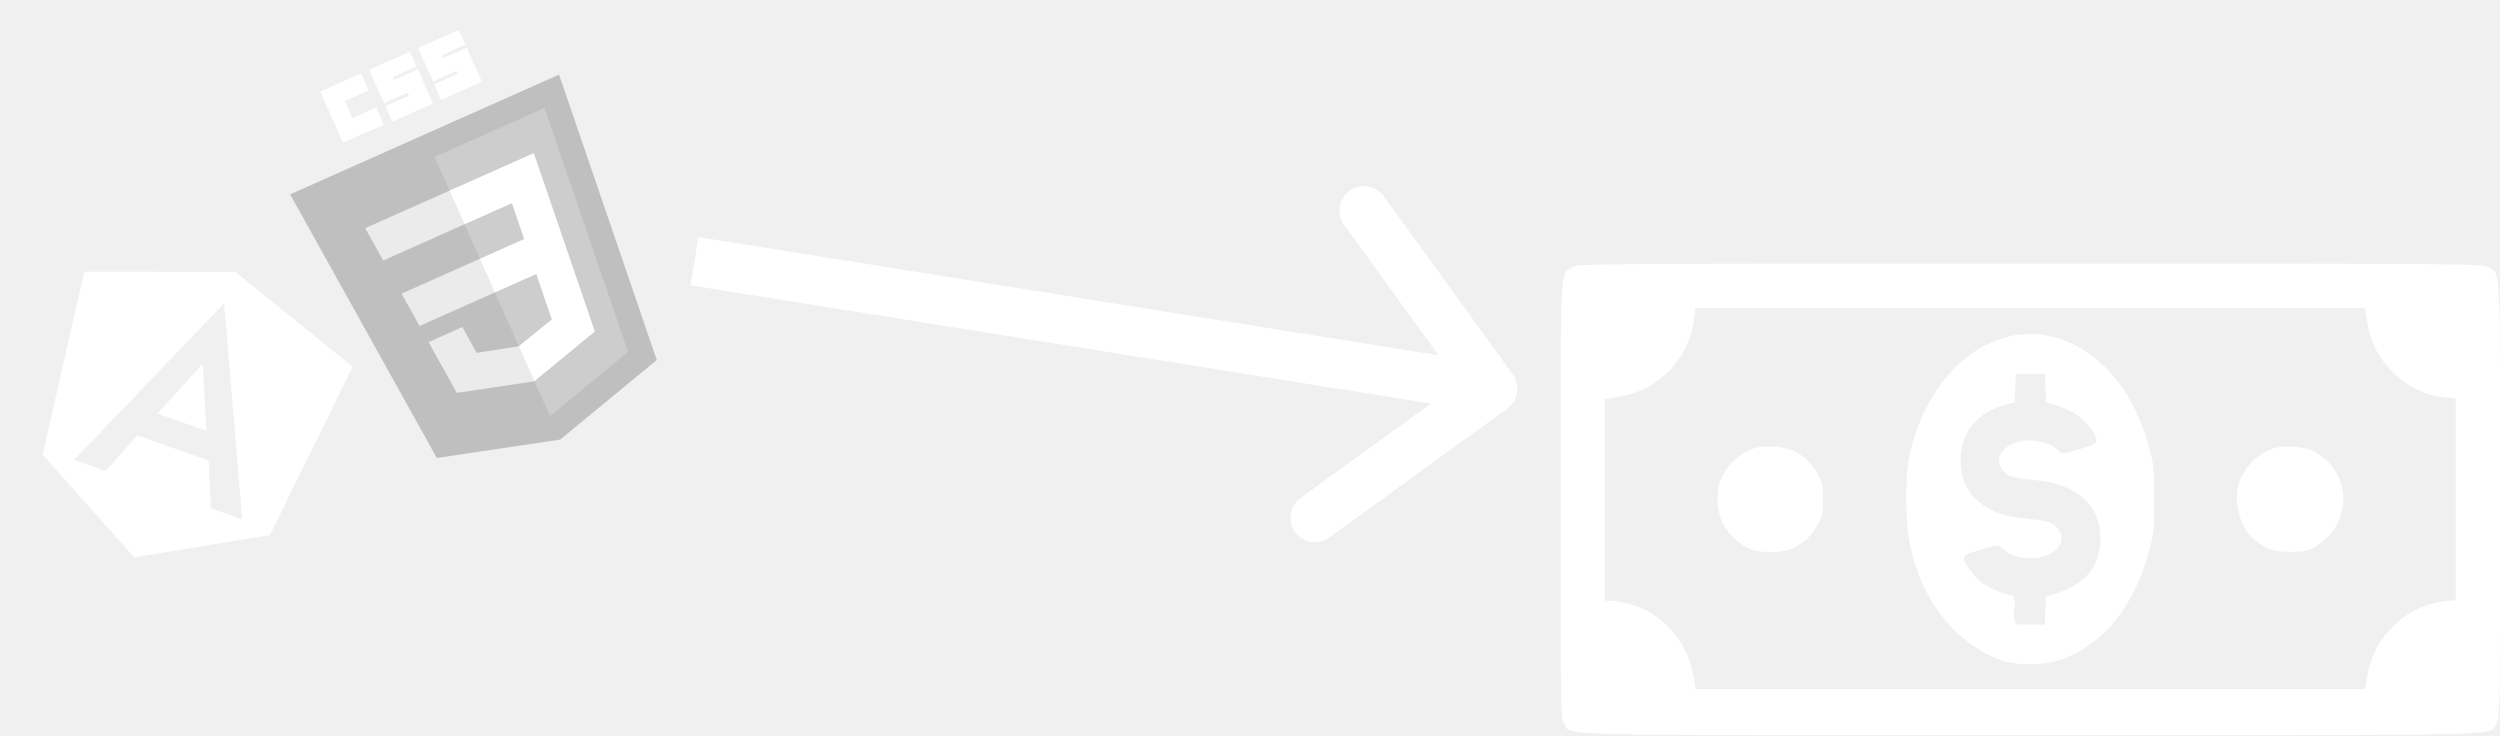
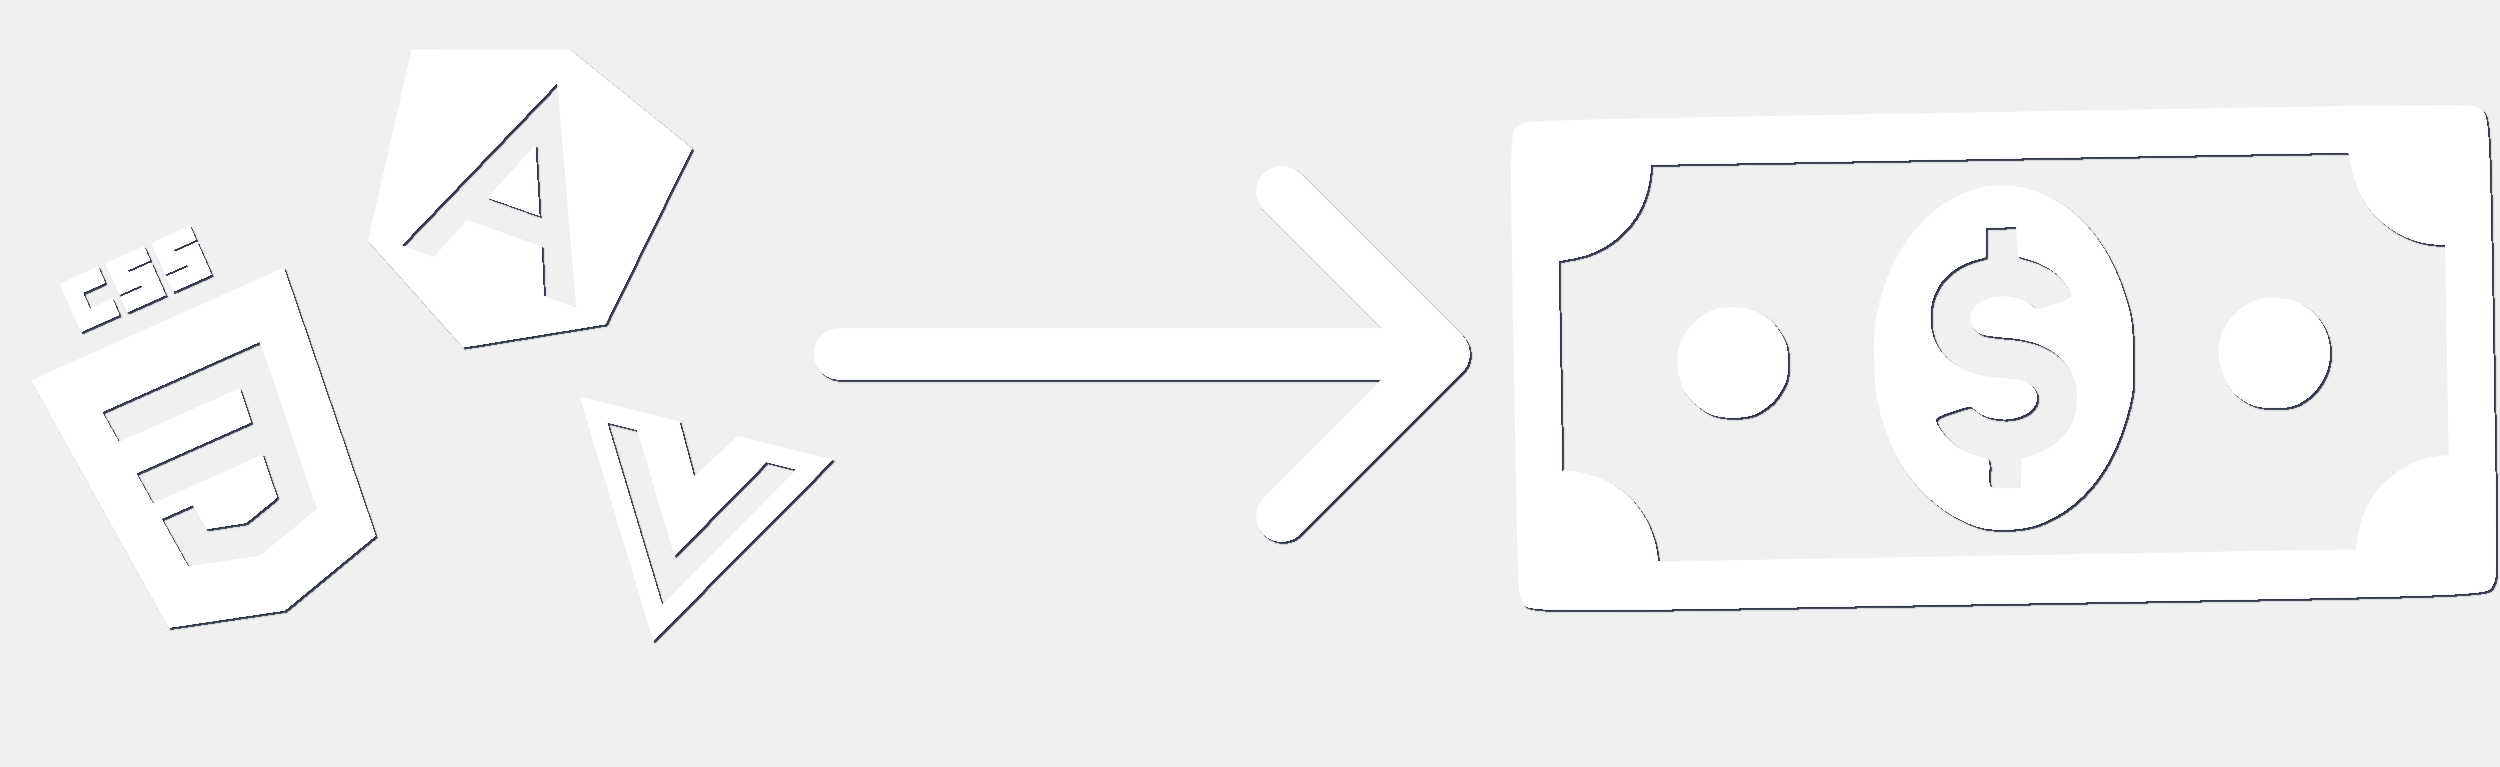
- <svg xmlns="http://www.w3.org/2000/svg" width="2608" height="767" viewBox="0 0 2608 767" fill="none">
-   <path d="M583.21 77.827L685.138 375.549L584.428 458.555L455.691 477.759L302.651 202.74L583.21 77.827Z" fill="#BFBFBF" />
-   <path d="M655.138 367.058L568.037 112.641L453.356 163.7L573.76 434.131L655.138 367.058Z" fill="white" fill-opacity="0.22" />
-   <path d="M418.9 306.313L437.686 340.036L516.285 305.041L500.647 269.918L418.9 306.313Z" fill="#EBEBEB" />
-   <path d="M468.995 198.825L468.873 198.879L380.923 238.037L399.754 271.74L484.633 233.95L468.995 198.825Z" fill="#EBEBEB" />
-   <path d="M557.531 397.682L541.261 361.139L541.125 361.248L497.306 368.101L482.333 341.202L463.325 349.664L447.075 356.899L476.55 409.858L557.39 397.799L557.531 397.682Z" fill="#EBEBEB" />
-   <path d="M334.028 95.516L376.568 76.576L384.488 94.366L359.738 105.385L367.658 123.175L392.409 112.156L400.33 129.946L357.79 148.886L334.028 95.516Z" fill="white" />
-   <path d="M385.076 72.788L427.616 53.848L434.503 69.318L409.753 80.337L411.13 83.431L435.881 72.412L451.722 107.992L409.182 126.932L401.95 110.689L426.701 99.669L425.323 96.575L400.573 107.595L385.076 72.788Z" fill="white" />
-   <path d="M436.124 50.06L478.664 31.119L485.551 46.589L460.801 57.609L462.178 60.703L486.929 49.683L502.77 85.263L460.23 104.203L452.998 87.96L477.749 76.94L476.371 73.847L451.621 84.866L436.124 50.06Z" fill="white" />
-   <path d="M559.414 285.839L575.618 333.207L541.153 361.222L557.422 397.764L620.541 345.749L618.427 339.58L585.511 243.435L582.168 233.621L556.857 159.706L468.873 198.879L484.511 234.003L534.003 211.968L546.821 249.359L500.525 269.971L516.163 305.095L559.414 285.839Z" fill="white" />
-   <path d="M164.189 431.402L215.521 449.58L211.414 379.61L164.189 431.402ZM245.423 283.57L87.93 283.449L44.463 474.275L139.982 581.327L281.584 558.244L367.895 382.59L245.423 283.57ZM252.685 541.802L219.946 530.208L217.69 480.491L143.185 454.108L110.143 491.325L77.337 479.708L233.773 316.47L252.685 541.802Z" fill="white" />
-   <path d="M1640.12 278.84C1627.25 286.72 1628.01 270.39 1628.01 521.34C1628.01 745.97 1628.01 748.66 1631.85 755C1639.73 767.88 1601.87 766.91 2118 766.91C2634.13 766.91 2596.27 767.87 2604.15 755C2607.99 748.66 2607.99 745.97 2607.99 521.34C2607.99 270.39 2608.76 286.72 2595.88 278.84C2589.73 275 2582.43 275 2117.99 275C1653.57 275 1646.27 275 1640.12 278.84ZM2469.07 334.18C2472.14 352.82 2477.91 366.85 2488.48 379.72C2504.43 399.7 2526.72 412.19 2550.54 414.69L2561.88 415.84V520.95V626.06L2550.54 627.21C2526.71 629.71 2504.42 642.2 2488.48 662.18C2478.29 674.86 2472.15 688.7 2469.26 706.76L2467.15 718.87H2117.82H1768.68L1767.33 708.88C1763.1 678.52 1745.04 652 1718.91 637.59C1708.15 631.83 1689.9 626.64 1680.48 626.64H1674.14V521.34V416.23L1689.13 413.73C1730.64 407.2 1762.15 374.34 1767.34 332.26L1768.69 321.5H2117.83H2467.17L2469.07 334.18Z" fill="white" />
-   <path d="M2097.83 350.32C2092.64 351.28 2080.92 355.51 2071.89 359.93C2041.53 374.53 2014.05 407.78 2000.22 446.78C1990.42 474.83 1988.5 486.56 1988.69 521.91C1988.69 556.31 1991.57 572.64 2002.52 601.65C2018.08 642.58 2051.71 676.59 2089.18 689.27C2104.74 694.46 2132.41 694.07 2148.75 688.5C2194.1 672.93 2226.38 633.35 2242.52 573.01C2246.94 556.49 2247.32 550.91 2247.32 520.94C2247.32 490.96 2246.94 485.39 2242.52 468.87C2231.95 429.86 2216.19 401.62 2192.56 379.71C2165.09 354.35 2131.65 343.98 2097.83 350.32ZM2133.77 404.89L2134.35 419.49L2144.91 422.76C2163.36 428.52 2175.27 437.17 2183.72 450.81C2189.87 460.99 2188.72 462.72 2171.23 468.1C2151.82 474.06 2150.86 474.06 2145.48 468.29C2140.87 463.49 2128.19 459.45 2118 459.45C2091.87 459.45 2076.69 477.9 2090.71 492.12C2096.47 497.88 2098.01 498.27 2127.03 501.34C2167.38 505.95 2191.02 527.86 2191.02 561.1C2191.02 589.54 2176.61 608.37 2147.02 618.36L2134.34 622.59L2133.76 637L2133.18 651.6H2118.01C2103.21 651.6 2102.64 651.41 2101.48 646.6C2100.71 643.91 2100.71 638.91 2101.29 635.26C2102.64 627.19 2101.1 620.85 2097.64 620.85C2092.07 620.85 2073.81 612.78 2066.7 607.21C2058.25 600.48 2048.83 587.23 2048.83 582.23C2048.83 579.54 2052.48 577.62 2064.78 573.77C2084.19 567.81 2085.15 567.81 2090.53 573.58C2095.14 578.38 2107.82 582.42 2118.01 582.42C2144.14 582.42 2159.32 563.97 2145.3 549.75C2139.34 543.99 2137.61 543.6 2108.41 540.33C2066.33 535.72 2043.08 511.89 2045.38 475.96C2047.11 448.67 2064.21 429.46 2093.03 421.96L2101.68 419.85L2102.26 405.05L2102.84 390.25H2118.01H2133.19L2133.77 404.89Z" fill="white" />
-   <path d="M1829.2 467.92C1811.52 474.45 1797.69 489.25 1793.07 506.35C1790.19 517.11 1791.92 535.75 1796.91 545.55C1802.1 555.73 1812.09 565.73 1822.66 571.3C1834.19 577.45 1859.94 577.64 1871.28 571.49C1883.39 564.96 1889.92 558.81 1896.07 547.47C1901.26 538.44 1901.83 535.36 1901.83 520.95C1901.83 506.54 1901.25 503.46 1896.07 494.43C1886.08 476.18 1871.09 466.95 1849.95 465.8C1841.5 465.42 1833.81 466.19 1829.2 467.92Z" fill="white" />
-   <path d="M2371.08 467.92C2353.02 474.65 2339.57 489.06 2334.96 506.54C2329.96 524.99 2337.46 550.93 2351.1 562.46C2363.4 572.84 2371.47 575.72 2388.96 575.72C2402.22 575.72 2406.83 574.95 2413.55 571.3C2447.56 553.24 2455.06 508.27 2428.35 481.56C2424.51 477.91 2417.78 472.91 2413.36 470.61C2403.17 465.42 2381.45 464.07 2371.08 467.92Z" fill="white" />
-   <path d="M1572.46 426.149C1583.87 417.885 1586.41 401.941 1578.15 390.537L1443.48 204.7C1435.22 193.296 1419.28 190.75 1407.87 199.014C1396.47 207.278 1393.92 223.221 1402.19 234.625L1521.89 399.814L1356.7 519.516C1345.3 527.78 1342.75 543.724 1351.01 555.128C1359.28 566.532 1375.22 569.077 1386.63 560.814L1572.46 426.149ZM720.479 297.681L1553.48 430.681L1561.52 380.319L728.521 247.319L720.479 297.681Z" fill="white" />
+ <svg xmlns="http://www.w3.org/2000/svg" width="2502" height="767" viewBox="0 0 2502 767" fill="none">
+   <g filter="url(#filter0_d_863_125)">
+     <path d="M59.426 283.964L97.712 266.918L104.84 282.929L82.565 292.846L89.694 308.857L111.969 298.94L119.098 314.951L80.811 331.997L59.426 283.964Z" fill="white" />
+     <path d="M105.369 263.509L143.655 246.462L149.854 260.385L127.578 270.303L128.818 273.087L151.093 263.17L165.35 295.192L127.064 312.238L120.556 297.619L142.831 287.701L141.591 284.917L119.316 294.835L105.369 263.509Z" fill="white" />
+     <path d="M151.312 243.053L189.599 226.007L195.797 239.93L173.522 249.847L174.762 252.632L197.037 242.714L211.294 274.736L173.008 291.782L166.499 277.163L188.775 267.246L187.535 264.461L165.26 274.379L151.312 243.053Z" fill="white" />
+     <path fill-rule="evenodd" clip-rule="evenodd" d="M283.689 268.044L375.424 535.994L284.785 610.699L168.922 627.983L31.186 380.466L283.689 268.044ZM135.81 473.681L152.718 504.031L223.347 472.585L262.272 455.254L276.857 497.886L245.838 523.099L245.839 523.102L245.813 523.123L206.375 529.291L192.9 505.081L175.793 512.697L161.168 519.209L187.695 566.872L260.451 556.019L260.578 555.913L260.576 555.908L317.287 509.174L315.385 503.621L285.76 417.091L282.752 408.259L259.971 341.735L180.895 376.942L180.786 376.991L101.631 412.233L118.579 442.566L194.861 408.603L239.403 388.771L250.939 422.423L209.382 440.925L135.81 473.681Z" fill="white" />
+     <path d="M488.19 197.402L539.521 215.58L535.415 145.61L488.19 197.402ZM569.424 49.57L411.931 49.449L368.464 240.275L463.983 347.327L605.585 324.244L691.896 148.59L569.424 49.57ZM576.686 307.802L543.947 296.208L541.69 246.491L467.186 220.108L434.144 257.325L401.338 245.708L557.774 82.47L576.686 307.802Z" fill="white" />
+     <path d="M1522.97 124.217C1510.24 132.321 1510.72 115.98 1515.1 366.892C1519.02 591.488 1519.06 594.177 1523.01 600.449C1531.12 613.19 1493.25 612.881 2009.3 603.873C2525.35 594.865 2487.51 596.486 2495.16 583.48C2498.89 577.074 2498.85 574.385 2494.93 349.789C2490.55 98.877 2491.6 115.191 2478.59 107.537C2472.37 103.805 2465.07 103.932 2000.7 112.038C1536.35 120.143 1529.05 120.271 1522.97 124.217ZM2352.76 165.082C2356.16 183.665 2362.17 197.593 2372.96 210.276C2389.26 229.975 2411.76 242.074 2435.62 244.158L2446.98 245.11L2448.82 350.204L2450.65 455.298L2439.33 456.645C2415.55 459.561 2393.48 472.438 2377.89 492.693C2367.93 505.549 2362.03 519.494 2359.45 537.602L2357.56 549.747L2008.28 555.843L1659.19 561.937L1657.67 551.972C1652.91 521.69 1634.39 495.489 1608.01 481.538C1597.15 475.966 1578.81 471.096 1569.4 471.26L1563.06 471.371L1561.22 366.087L1559.38 260.993L1574.33 258.231C1615.72 250.978 1646.65 217.573 1651.1 175.409L1652.27 164.627L2001.35 158.534L2350.64 152.437L2352.76 165.082Z" fill="white" />
+     <path d="M1981.86 187.698C1976.69 188.749 1965.04 193.183 1956.09 197.76C1925.99 212.887 1899.09 246.612 1885.95 285.847C1876.64 314.064 1874.92 325.826 1875.73 361.167C1876.33 395.562 1879.5 411.839 1890.95 440.653C1907.22 481.306 1941.44 514.724 1979.13 526.748C1994.77 531.665 2022.43 530.792 2038.67 524.938C2083.74 508.579 2115.33 468.442 2130.41 407.829C2134.54 391.235 2134.83 385.649 2134.3 355.683C2133.78 325.708 2133.3 320.145 2128.6 303.705C2117.35 264.885 2101.1 236.925 2077.09 215.431C2049.18 190.554 2015.56 180.769 1981.86 187.698ZM2018.75 241.633L2019.58 256.22L2030.2 259.306C2048.74 264.743 2060.8 273.184 2069.49 286.674C2075.82 296.745 2074.7 298.495 2057.3 304.179C2038 310.477 2037.04 310.494 2031.56 304.819C2026.87 300.1 2014.12 296.282 2003.93 296.46C1977.8 296.916 1962.95 315.628 1977.21 329.601C1983.07 335.26 1984.62 335.623 2013.69 338.186C2054.11 342.091 2078.13 363.585 2078.71 396.82C2079.21 425.256 2065.13 444.334 2035.72 454.839L2023.12 459.29L2022.79 473.708L2022.46 488.316L2007.29 488.58C1992.5 488.839 1991.92 488.659 1990.68 483.87C1989.86 481.193 1989.78 476.194 1990.29 472.535C1991.5 464.442 1989.85 458.13 1986.39 458.19C1980.82 458.288 1962.42 450.538 1955.22 445.093C1946.65 438.511 1937 425.427 1936.91 420.428C1936.87 417.739 1940.48 415.755 1952.71 411.691C1972.02 405.393 1972.98 405.377 1978.46 411.052C1983.15 415.771 1995.9 419.589 2006.09 419.411C2032.21 418.955 2047.07 400.243 2032.8 386.269C2026.74 380.614 2025.01 380.255 1995.75 377.495C1953.6 373.62 1929.94 350.199 1931.61 314.235C1932.86 286.919 1949.63 267.413 1978.31 259.411L1986.92 257.151L1987.24 242.343L1987.57 227.535L2002.73 227.27L2017.91 227.005L2018.75 241.633Z" fill="white" />
+     <path d="M1715.32 309.969C1697.76 316.806 1684.19 331.845 1679.87 349.023C1677.18 359.832 1679.23 378.439 1684.39 388.15C1689.76 398.238 1699.92 408.062 1710.59 413.447C1722.22 419.395 1747.97 419.136 1759.2 412.789C1771.2 406.048 1777.62 399.785 1783.57 388.34C1788.6 379.22 1789.12 376.131 1788.87 361.723C1788.62 347.315 1787.98 344.246 1782.64 335.308C1772.34 317.235 1757.19 308.268 1736.03 307.487C1727.58 307.255 1719.9 308.159 1715.32 309.969Z" fill="white" />
+     <path d="M2257.12 300.512C2239.18 307.556 2225.98 322.198 2221.68 339.756C2217 358.29 2224.95 384.096 2238.79 395.386C2251.27 405.55 2259.39 408.288 2276.88 407.983C2290.14 407.752 2294.73 406.901 2301.39 403.135C2335.08 384.484 2341.79 339.39 2314.62 313.15C2310.72 309.568 2303.9 304.686 2299.44 302.463C2289.16 297.452 2267.42 296.481 2257.12 300.512Z" fill="white" />
+     <path d="M840 328.5C825.917 328.5 814.5 339.917 814.5 354C814.5 368.083 825.917 379.5 840 379.5L840 328.5ZM1463.03 372.031C1472.99 362.073 1472.99 345.927 1463.03 335.969L1300.75 173.688C1290.79 163.729 1274.65 163.729 1264.69 173.688C1254.73 183.646 1254.73 199.792 1264.69 209.75L1408.94 354L1264.69 498.25C1254.73 508.208 1254.73 524.354 1264.69 534.312C1274.65 544.271 1290.79 544.271 1300.75 534.312L1463.03 372.031ZM840 379.5L1445 379.5L1445 328.5L840 328.5L840 379.5Z" fill="white" />
+     <path d="M781.649 447.042L738.212 436.212L694.335 477.437L679.467 421.565L580.054 396.778L653.551 641.014L833.107 459.872L781.649 447.042ZM607.093 422.361L637.482 429.937L674.765 555.927L766.777 462.174L797.166 469.751L662.327 605.815L607.093 422.361Z" fill="white" />
+   </g>
+   <defs>
+     <filter id="filter0_d_863_125" x="31.186" y="49.449" width="2470.73" height="716.829" filterUnits="userSpaceOnUse" color-interpolation-filters="sRGB">
+       <feFlood flood-opacity="0" result="BackgroundImageFix" />
+       <feColorMatrix in="SourceAlpha" type="matrix" values="0 0 0 0 0 0 0 0 0 0 0 0 0 0 0 0 0 0 127 0" result="hardAlpha" />
+       <feOffset dx="2" dy="2" />
+       <feGaussianBlur stdDeviation="1" />
+       <feComposite in2="hardAlpha" operator="out" />
+       <feColorMatrix type="matrix" values="0 0 0 0 0.192 0 0 0 0 0.216 0 0 0 0 0.278 0 0 0 1 0" />
+       <feBlend mode="normal" in2="BackgroundImageFix" result="effect1_dropShadow_863_125" />
+       <feBlend mode="normal" in="SourceGraphic" in2="effect1_dropShadow_863_125" result="shape" />
+     </filter>
+   </defs>
</svg>
